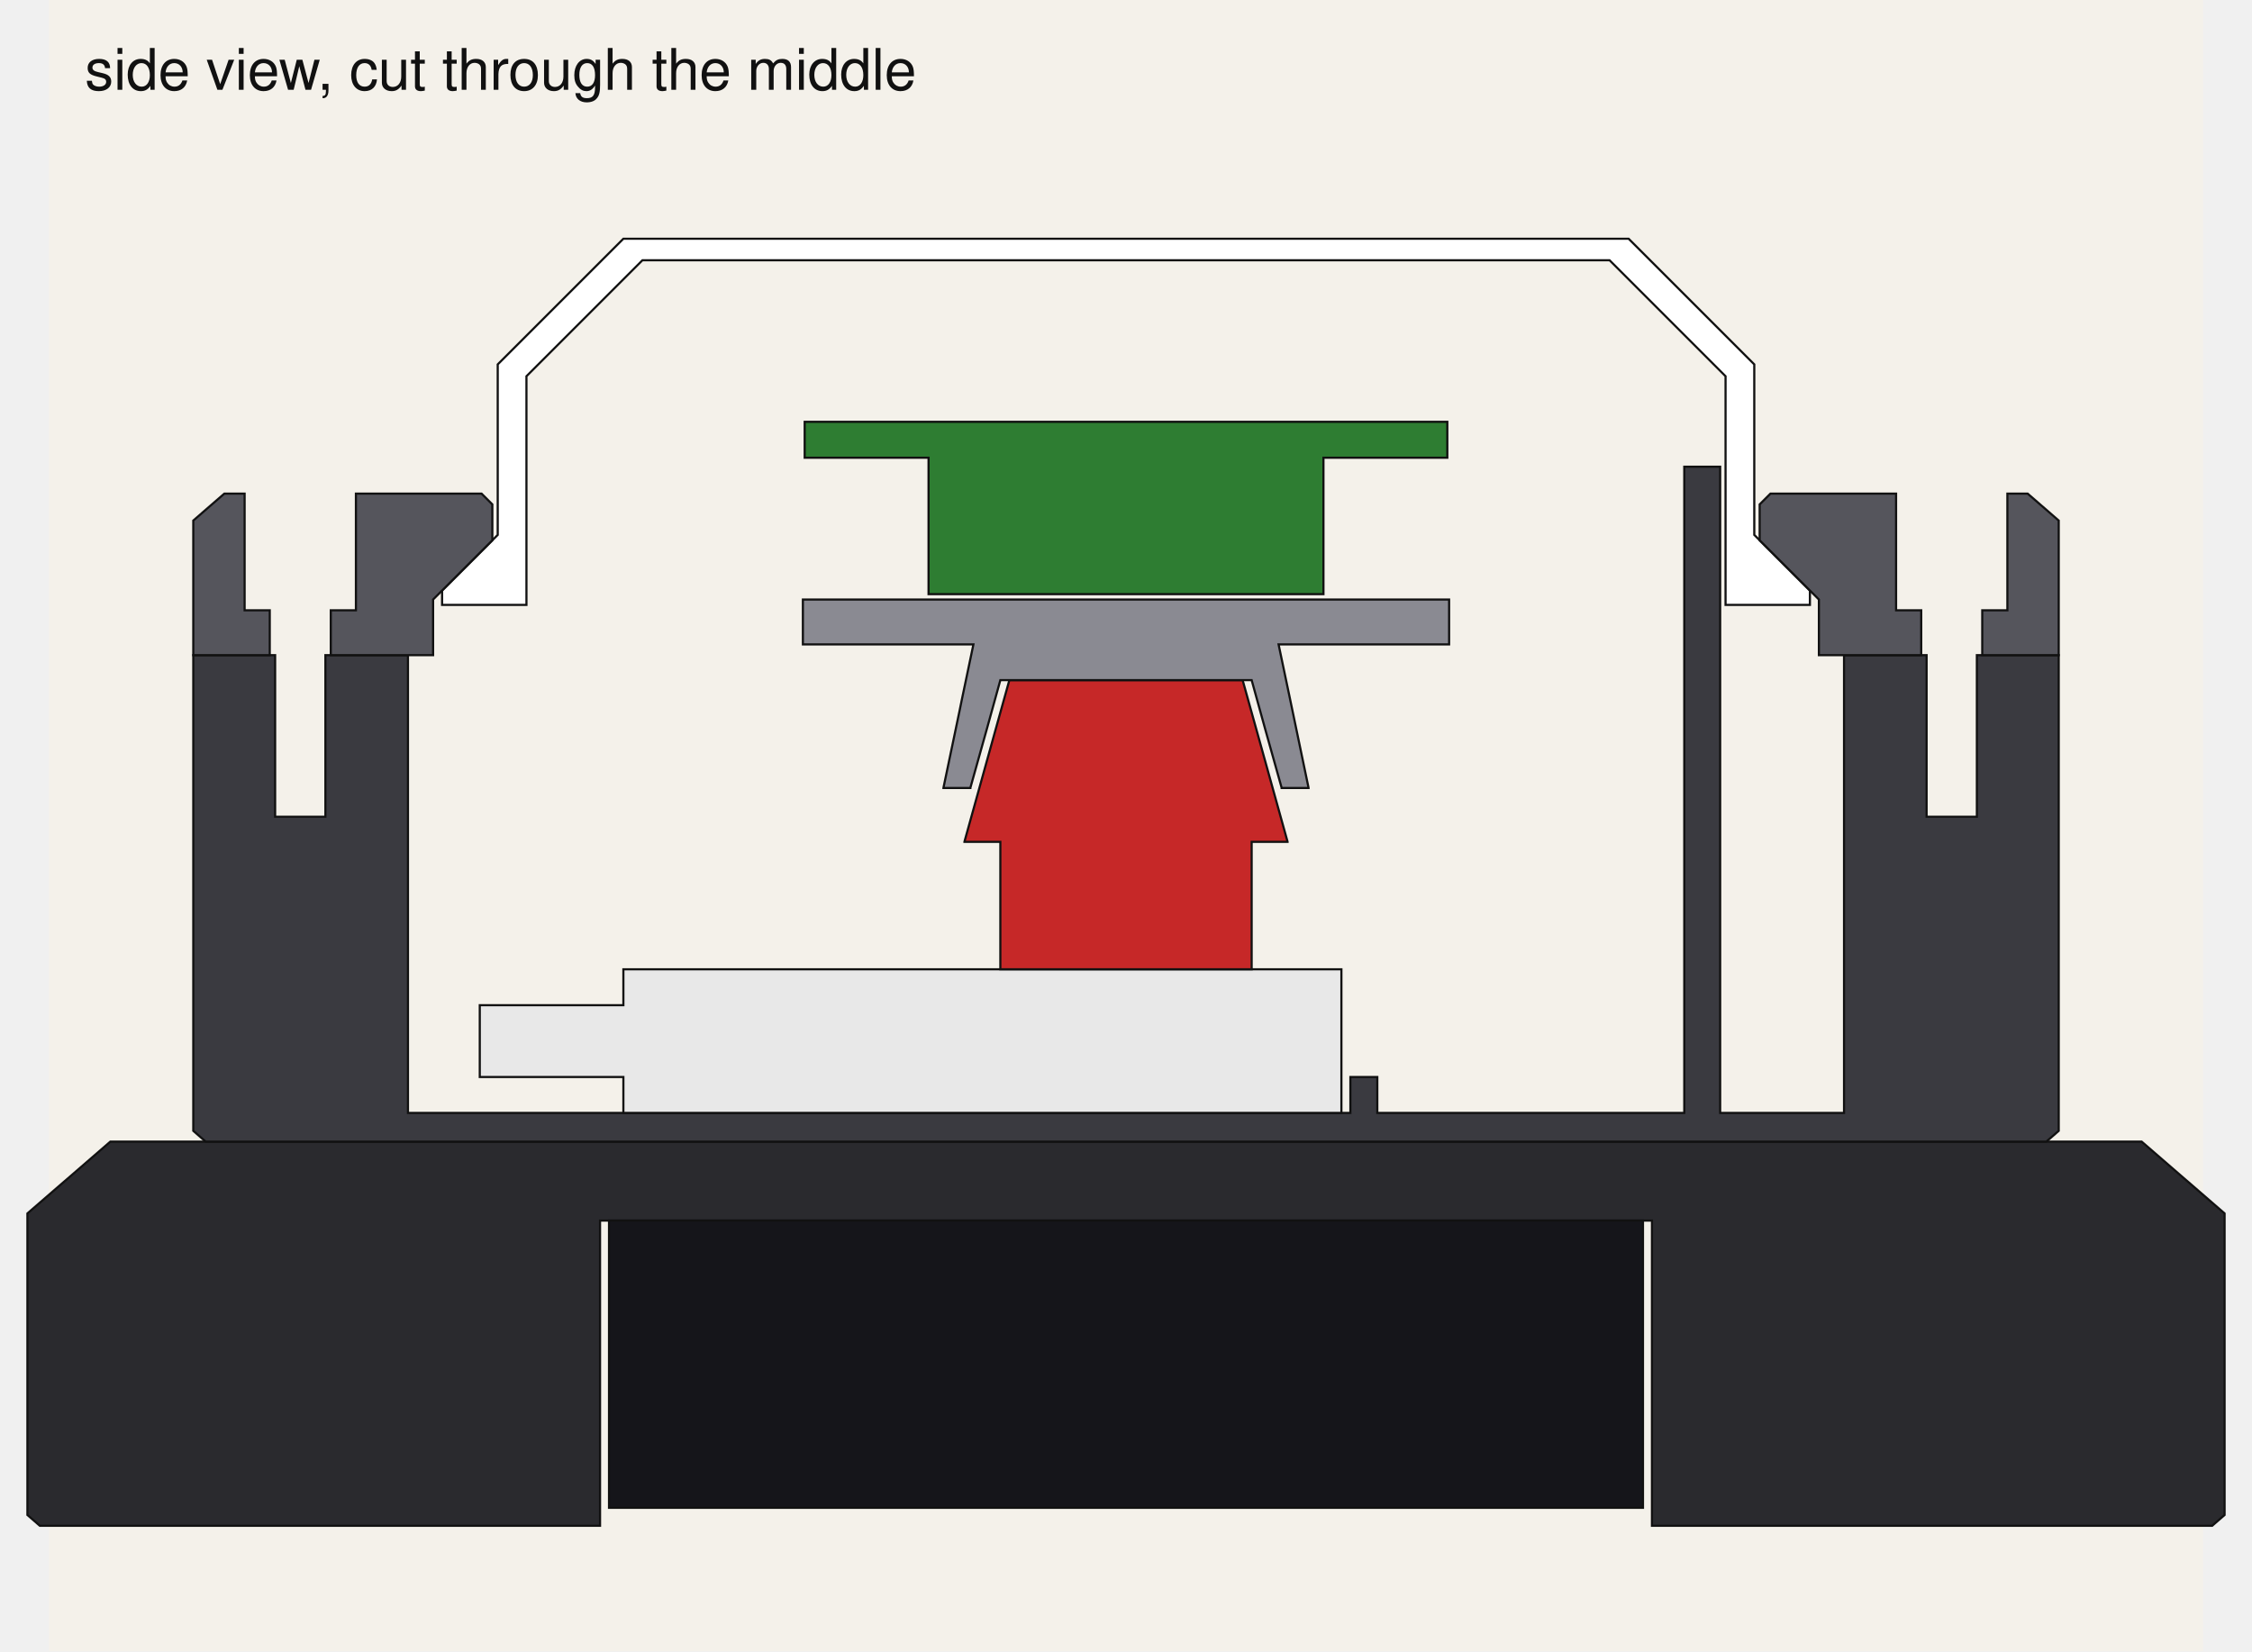
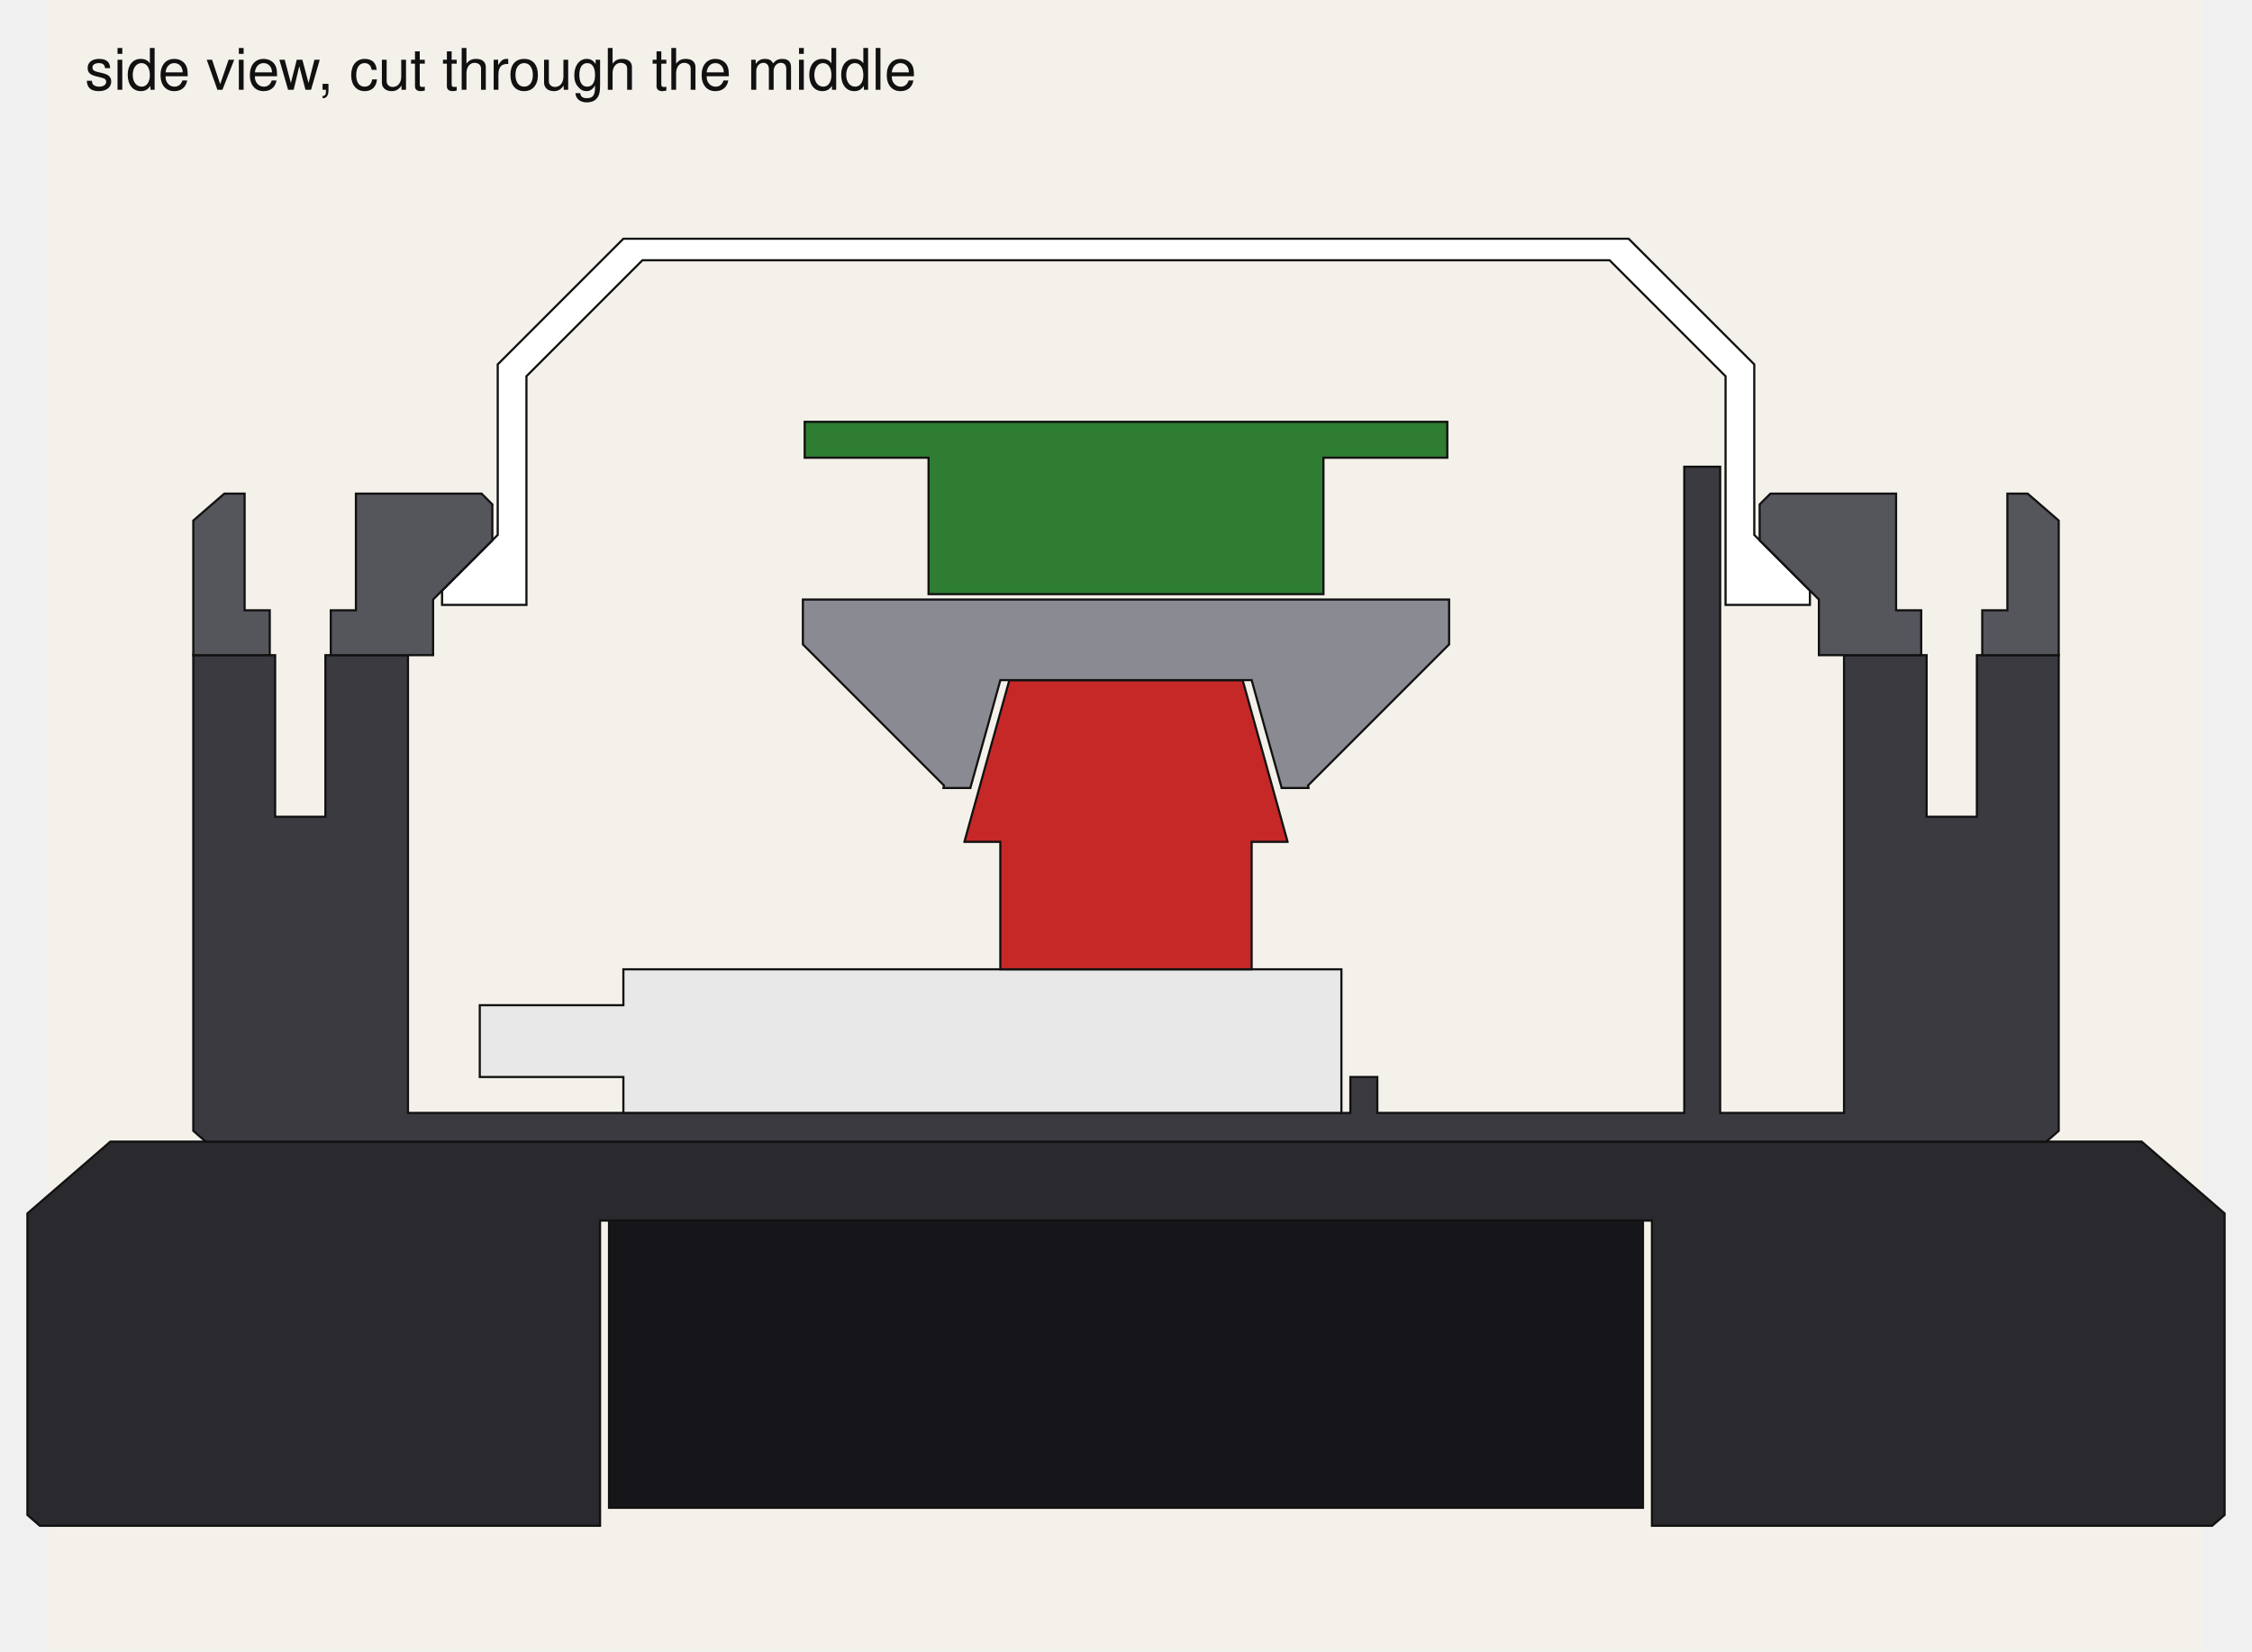
<svg xmlns="http://www.w3.org/2000/svg" viewBox="-60 -62 120 92" width="1320" height="968">
  <rect x="-60" y="-62" width="120" height="92" fill="#f4f1ea" />
  <path d="M61.20,5.60 L61.20,22.40 L60.51,23.00 L35.90,23.00 L35.56,23.00 L35.25,23.00 L34.98,23.00 L34.76,23.00 L34.58,23.00 L34.45,23.00 L34.37,23.00 L29.30,23.00 L29.30,14.50 L29.30,6.00 L26.12,6.00 L26.06,6.00 L25.94,6.00 L25.76,6.00 L25.53,6.00 L25.26,6.00 L24.95,6.00 L24.63,6.00 L24.30,6.00 L23.98,6.00 L23.68,6.00 L23.42,6.00 L23.21,6.00 L15.88,6.00 L11.63,6.00 L4.33,6.00 L3.93,6.00 L3.53,6.00 L3.15,6.00 L2.80,6.00 L2.50,6.00 L2.26,6.00 L2.09,6.00 L2.01,6.00 L2.00,6.00 L0.00,6.00 L-2.00,6.00 L-2.01,6.00 L-2.09,6.00 L-2.26,6.00 L-2.50,6.00 L-2.80,6.00 L-3.15,6.00 L-3.53,6.00 L-3.93,6.00 L-4.33,6.00 L-23.21,6.00 L-23.42,6.00 L-23.68,6.00 L-23.98,6.00 L-24.30,6.00 L-24.63,6.00 L-24.95,6.00 L-25.26,6.00 L-25.53,6.00 L-25.76,6.00 L-25.94,6.00 L-26.06,6.00 L-26.12,6.00 L-29.30,6.00 L-29.30,14.50 L-29.30,23.00 L-29.68,23.00 L-30.25,23.00 L-35.64,23.00 L-35.66,23.00 L-35.73,23.00 L-35.86,23.00 L-36.05,23.00 L-36.30,23.00 L-39.30,23.00 L-39.45,23.00 L-39.65,23.00 L-39.83,23.00 L-40.06,23.00 L-40.29,23.00 L-40.55,23.00 L-40.80,23.00 L-41.09,23.00 L-41.38,23.00 L-41.68,23.00 L-41.99,23.00 L-42.32,23.00 L-42.64,23.00 L-42.98,23.00 L-43.31,23.00 L-43.66,23.00 L-44.00,23.00 L-44.34,23.00 L-44.69,23.00 L-60.51,23.00 L-61.20,22.40 L-61.20,5.60 L-56.58,1.60 L56.58,1.60 Z" fill="#2a2a2e" fill-rule="evenodd" stroke="#111" stroke-width="0.12" />
  <path d="M33.10,0.00 L40.00,0.00 L40.00,-25.50 L44.60,-25.50 L44.60,-16.50 L47.40,-16.50 L47.40,-25.50 L51.96,-25.50 L51.96,1.00 L51.27,1.60 L0.00,1.60 L-51.27,1.60 L-51.96,1.00 L-51.96,-25.50 L-47.40,-25.50 L-47.40,-16.50 L-44.60,-16.50 L-44.60,-25.50 L-40.00,-25.50 L-40.00,0.00 L-26.71,0.00 L-18.73,0.00 L-13.40,0.00 L-1.83,0.00 L-1.55,0.00 L-1.19,0.00 L-0.76,0.00 L-0.30,0.00 L0.18,0.00 L0.64,0.00 L12.50,0.00 L12.50,-1.00 L12.50,-2.00 L13.21,-2.00 L14.00,-2.00 L14.00,-0.94 L14.00,0.00 L21.24,0.00 L21.96,0.00 L22.74,0.00 L23.58,0.00 L24.50,0.00 L25.51,0.00 L26.64,0.00 L27.92,0.00 L29.39,0.00 L31.10,0.00 L31.10,-36.00 L33.10,-36.00 Z" fill="#3a3a40" fill-rule="evenodd" stroke="#111" stroke-width="0.12" />
  <path d="M35.00,-41.70 L35.00,-32.20 L38.10,-29.10 L38.10,-28.30 L33.40,-28.30 L33.40,-41.04 L26.94,-47.50 L0.00,-47.50 L-26.94,-47.50 L-33.40,-41.04 L-33.40,-28.30 L-38.10,-28.30 L-38.10,-29.10 L-35.00,-32.20 L-35.00,-41.70 L-28.00,-48.70 L0.00,-48.70 L28.00,-48.70 Z" fill="#ffffff" fill-rule="evenodd" stroke="#111" stroke-width="0.12" />
-   <path d="M18.00,-26.10 L16.81,-26.10 L15.85,-26.10 L15.05,-26.10 L14.37,-26.10 L13.78,-26.10 L11.40,-26.10 L9.67,-26.10 L8.50,-26.10 L9.14,-23.05 L10.17,-18.11 L10.17,-18.10 L10.17,-18.10 L9.36,-18.10 L8.67,-18.10 L8.67,-18.10 L8.67,-18.11 L7.74,-21.43 L7.00,-24.11 L0.00,-24.11 L-7.00,-24.11 L-7.74,-21.43 L-8.67,-18.11 L-8.67,-18.10 L-8.67,-18.10 L-9.36,-18.10 L-10.17,-18.10 L-10.17,-18.10 L-10.17,-18.11 L-9.26,-22.46 L-9.14,-23.05 L-8.50,-26.10 L-9.67,-26.10 L-11.40,-26.10 L-13.78,-26.10 L-14.37,-26.10 L-15.05,-26.10 L-15.85,-26.10 L-16.81,-26.10 L-18.00,-26.10 L-18.00,-28.60 L18.00,-28.60 Z" fill="#8a8a92" fill-rule="evenodd" stroke="#111" stroke-width="0.12" />
+   <path d="M18.00,-26.10 L10.14,-18.24 L10.17,-18.11 L10.17,-18.10 L10.17,-18.10 L9.36,-18.10 L8.67,-18.10 L8.67,-18.10 L8.67,-18.11 L7.74,-21.43 L7.00,-24.11 L0.00,-24.11 L-7.00,-24.11 L-7.74,-21.43 L-8.67,-18.11 L-8.67,-18.10 L-8.67,-18.10 L-9.36,-18.10 L-10.17,-18.10 L-10.17,-18.10 L-10.17,-18.11 L-10.14,-18.24 L-18.00,-26.10 L-18.00,-28.60 L18.00,-28.60 Z" fill="#8a8a92" fill-rule="evenodd" stroke="#111" stroke-width="0.12" />
  <path d="M-49.10,-28.00 L-47.70,-28.00 L-47.70,-25.50 L-51.96,-25.50 L-51.96,-33.00 L-50.23,-34.50 L-49.10,-34.50 Z M-35.30,-33.90 L-35.30,-31.90 L-38.60,-28.60 L-38.60,-25.50 L-44.30,-25.50 L-44.30,-28.00 L-42.90,-28.00 L-42.90,-34.50 L-35.90,-34.50 Z M42.90,-28.00 L44.30,-28.00 L44.30,-25.50 L38.60,-25.50 L38.60,-28.60 L35.30,-31.90 L35.30,-33.90 L35.90,-34.50 L42.90,-34.50 Z M51.96,-33.00 L51.96,-25.50 L47.70,-25.50 L47.70,-28.00 L49.10,-28.00 L49.10,-34.50 L50.23,-34.50 Z" fill="#55555c" fill-rule="evenodd" stroke="#111" stroke-width="0.12" />
  <path d="M12.00,-4.00 L12.00,0.00 L-4.54,0.00 L-4.89,0.00 L-5.25,0.00 L-5.61,0.00 L-5.96,0.00 L-6.29,0.00 L-6.60,0.00 L-6.88,0.00 L-7.12,0.00 L-7.31,0.00 L-7.46,0.00 L-7.55,0.00 L-7.58,0.00 L-8.00,0.00 L-18.98,0.00 L-19.00,0.00 L-19.05,0.00 L-19.14,0.00 L-19.26,0.00 L-19.42,0.00 L-19.60,0.00 L-19.81,0.00 L-20.03,0.00 L-20.27,0.00 L-20.52,0.00 L-20.77,0.00 L-21.01,0.00 L-21.25,0.00 L-21.47,0.00 L-21.68,0.00 L-21.86,0.00 L-22.02,0.00 L-22.15,0.00 L-22.26,0.00 L-22.33,0.00 L-28.00,0.00 L-28.00,-1.50 L-28.00,-2.00 L-32.00,-2.00 L-36.00,-2.00 L-36.00,-4.00 L-36.00,-6.00 L-32.00,-6.00 L-28.00,-6.00 L-28.00,-6.50 L-28.00,-8.00 L-21.47,-8.00 L-21.25,-8.00 L-21.01,-8.00 L-20.77,-8.00 L-20.52,-8.00 L-20.27,-8.00 L-20.03,-8.00 L-19.81,-8.00 L-19.60,-8.00 L-19.42,-8.00 L-8.00,-8.00 L-7.58,-8.00 L-7.55,-8.00 L-7.46,-8.00 L-7.31,-8.00 L-7.12,-8.00 L-6.88,-8.00 L-6.60,-8.00 L-6.29,-8.00 L-5.96,-8.00 L-5.61,-8.00 L-5.25,-8.00 L-4.89,-8.00 L-4.54,-8.00 L-4.21,-8.00 L-3.89,-8.00 L-3.60,-8.00 L-3.34,-8.00 L-3.12,-8.00 L12.00,-8.00 Z" fill="#e8e8e8" fill-rule="evenodd" stroke="#111" stroke-width="0.12" />
  <path d="M7.55,-20.33 L9.00,-15.11 L9.00,-15.10 L9.00,-15.10 L7.88,-15.10 L7.00,-15.10 L7.00,-11.55 L7.00,-8.00 L0.00,-8.00 L-7.00,-8.00 L-7.00,-11.55 L-7.00,-15.10 L-7.88,-15.10 L-9.00,-15.10 L-9.00,-15.10 L-9.00,-15.11 L-7.55,-20.33 L-6.50,-24.10 L0.00,-24.10 L6.50,-24.10 Z" fill="#c62828" fill-rule="evenodd" stroke="#111" stroke-width="0.12" />
  <path d="M17.90,-36.50 L11.00,-36.50 L11.00,-32.71 L11.00,-32.70 L11.00,-28.90 L0.00,-28.90 L-11.00,-28.90 L-11.00,-32.70 L-11.00,-32.71 L-11.00,-36.50 L-17.90,-36.50 L-17.90,-38.50 L0.00,-38.50 L17.90,-38.50 Z" fill="#2e7d32" fill-rule="evenodd" stroke="#111" stroke-width="0.12" />
  <path d="" fill="#1a3a6e" fill-rule="evenodd" stroke="#111" stroke-width="0.12" />
  <path d="" fill="#d8d8d8" fill-rule="evenodd" stroke="#111" stroke-width="0.12" />
  <path d="M28.80,14.00 L28.80,22.00 L0.00,22.00 L-28.80,22.00 L-28.80,14.00 L-28.80,6.00 L0.00,6.00 L28.80,6.00 Z" fill="#15151a" fill-rule="evenodd" stroke="#111" stroke-width="0.12" />
  <text x="-58" y="-57" font-family="Helvetica" font-size="3.2" fill="#111">side view, cut through the middle</text>
</svg>
